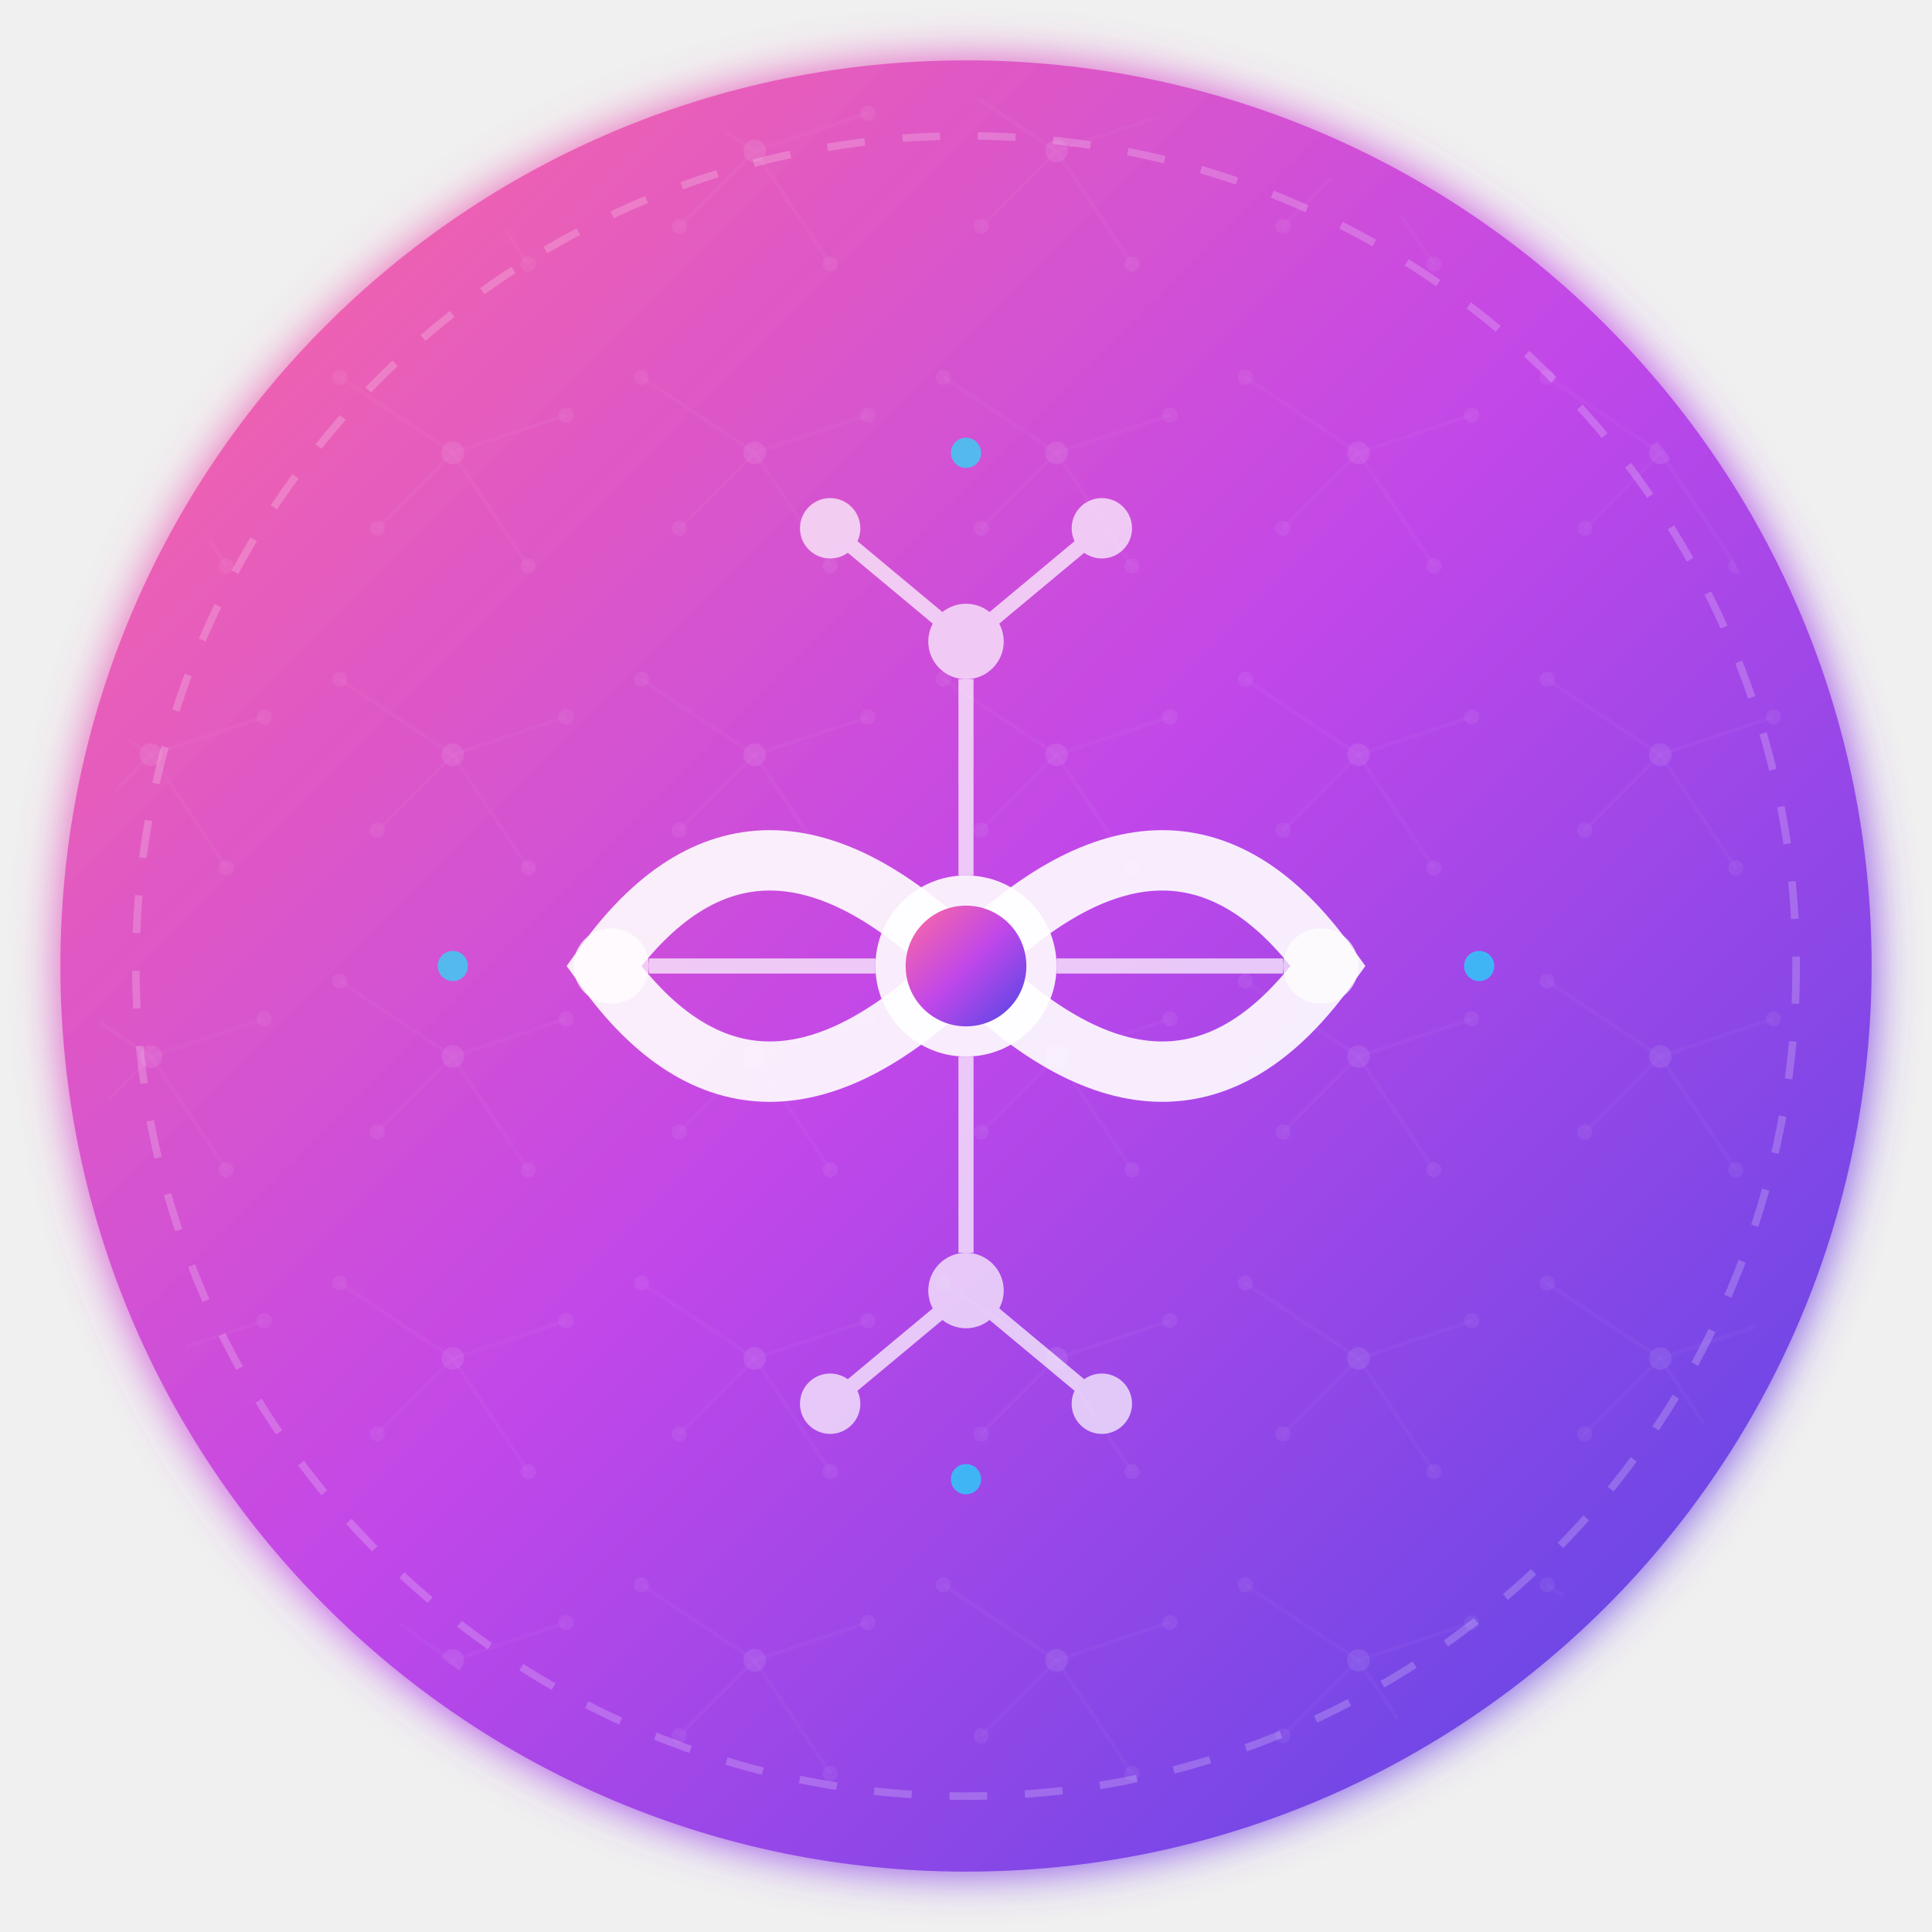
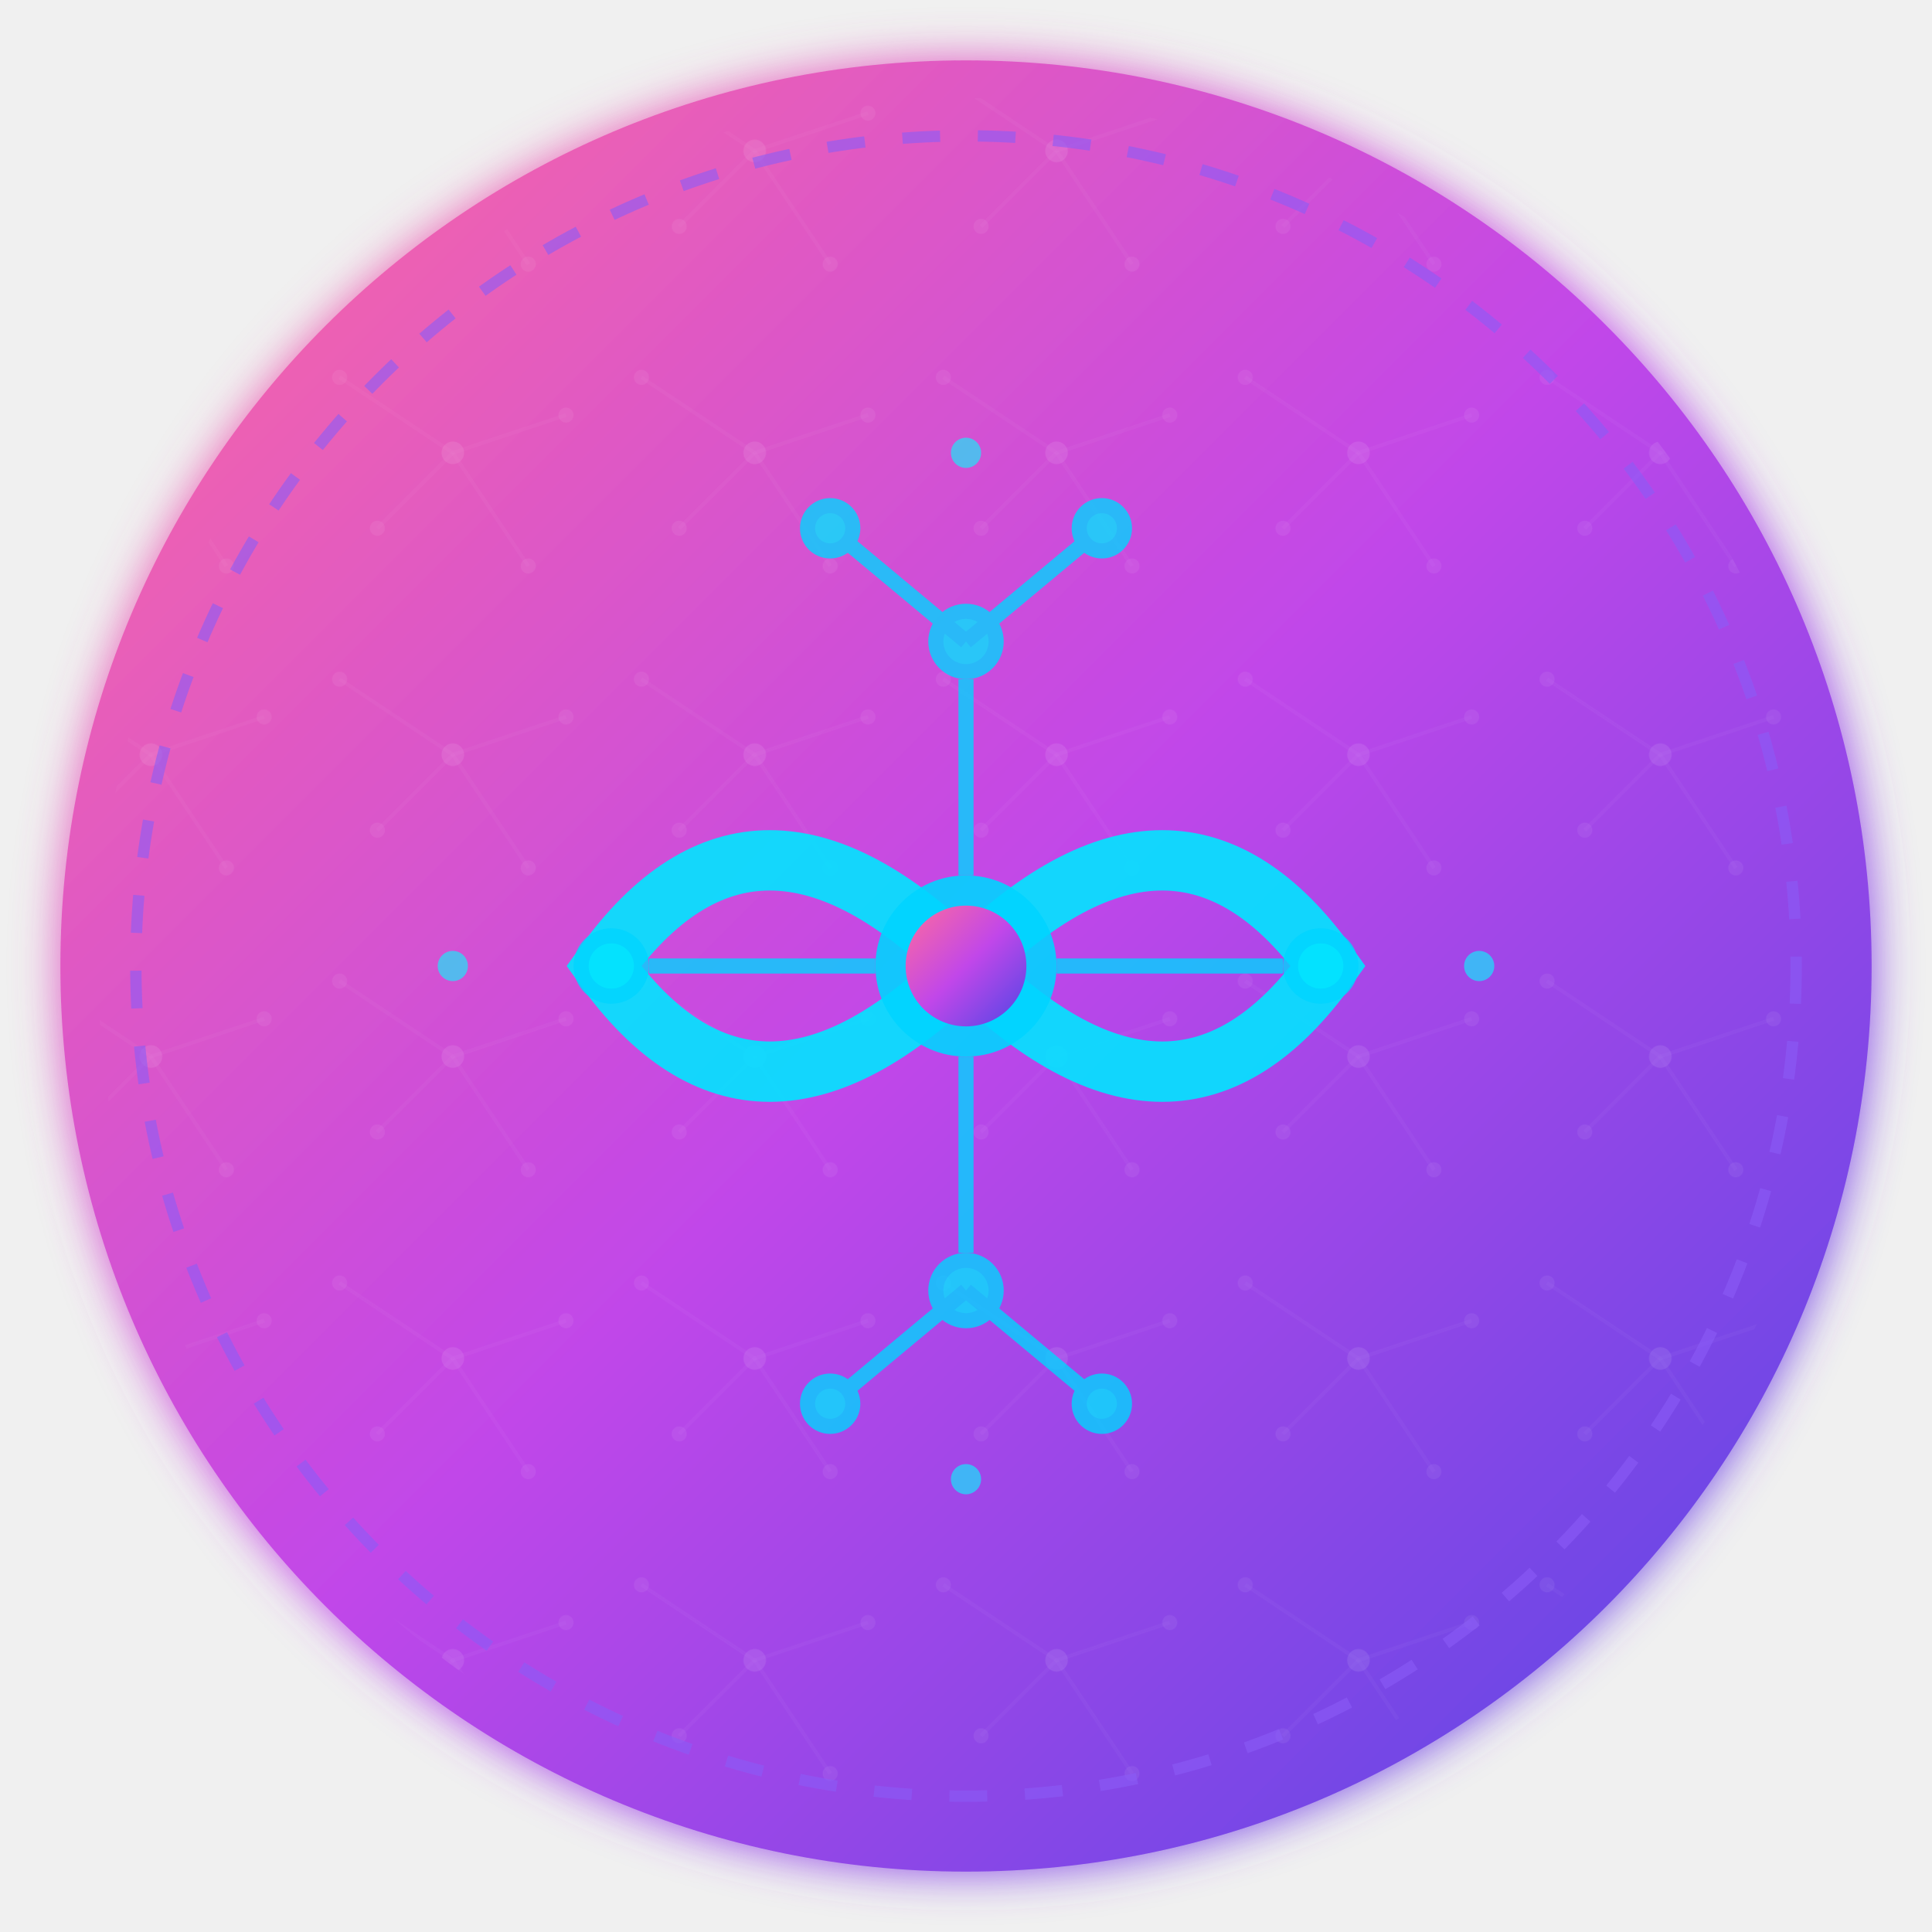
<svg xmlns="http://www.w3.org/2000/svg" width="256" height="256" viewBox="0 0 256 256">
  <defs>
    <linearGradient id="primaryGradient" x1="0%" y1="0%" x2="100%" y2="100%">
      <stop offset="0%" style="stop-color:#FF6B9D;stop-opacity:1" />
      <stop offset="50%" style="stop-color:#C147E9;stop-opacity:1" />
      <stop offset="100%" style="stop-color:#4F46E5;stop-opacity:1" />
    </linearGradient>
    <filter id="glow">
      <feGaussianBlur stdDeviation="3" result="coloredBlur" />
      <feMerge>
        <feMergeNode in="coloredBlur" />
        <feMergeNode in="SourceGraphic" />
      </feMerge>
    </filter>
    <pattern id="neuralPattern" x="0" y="0" width="40" height="40" patternUnits="userSpaceOnUse">
      <circle cx="20" cy="20" r="1.5" fill="rgba(255,255,255,0.3)" />
      <circle cx="5" cy="10" r="1" fill="rgba(255,255,255,0.2)" />
      <circle cx="35" cy="15" r="1" fill="rgba(255,255,255,0.2)" />
      <circle cx="10" cy="30" r="1" fill="rgba(255,255,255,0.2)" />
      <circle cx="30" cy="35" r="1" fill="rgba(255,255,255,0.2)" />
      <line x1="20" y1="20" x2="5" y2="10" stroke="rgba(255,255,255,0.1)" stroke-width="0.5" />
      <line x1="20" y1="20" x2="35" y2="15" stroke="rgba(255,255,255,0.1)" stroke-width="0.5" />
      <line x1="20" y1="20" x2="10" y2="30" stroke="rgba(255,255,255,0.1)" stroke-width="0.5" />
      <line x1="20" y1="20" x2="30" y2="35" stroke="rgba(255,255,255,0.1)" stroke-width="0.5" />
    </pattern>
  </defs>
  <circle cx="128" cy="128" r="120" fill="url(#primaryGradient)" filter="url(#glow)" />
  <circle cx="128" cy="128" r="115" fill="url(#neuralPattern)" opacity="0.3" />
-   <path d="M 80 128 Q 100 100, 128 128 Q 156 156, 176 128 Q 156 100, 128 128 Q 100 156, 80 128 Z" fill="none" stroke="white" stroke-width="8" stroke-linecap="round" opacity="0.9" />
-   <circle cx="128" cy="128" r="12" fill="white" opacity="0.9" />
+   <path d="M 80 128 Q 100 100, 128 128 Q 156 156, 176 128 Q 156 100, 128 128 Q 100 156, 80 128 Z" fill="none" stroke="#00E5FF" stroke-width="8" stroke-linecap="round" opacity="0.9" />
+   <circle cx="128" cy="128" r="12" fill="#00D4FF" opacity="0.9" />
  <circle cx="128" cy="128" r="8" fill="url(#primaryGradient)" />
-   <g stroke="white" stroke-width="2" opacity="0.7" fill="white">
+   <g stroke="#00D4FF" stroke-width="2" opacity="0.8" fill="#00E5FF">
    <line x1="128" y1="116" x2="128" y2="90" />
    <circle cx="128" cy="85" r="4" />
    <line x1="128" y1="85" x2="110" y2="70" />
    <line x1="128" y1="85" x2="146" y2="70" />
    <circle cx="110" cy="70" r="3" />
    <circle cx="146" cy="70" r="3" />
    <line x1="140" y1="128" x2="170" y2="128" />
    <circle cx="175" cy="128" r="4" />
    <line x1="116" y1="128" x2="86" y2="128" />
    <circle cx="81" cy="128" r="4" />
    <line x1="128" y1="140" x2="128" y2="166" />
    <circle cx="128" cy="171" r="4" />
    <line x1="128" y1="171" x2="110" y2="186" />
    <line x1="128" y1="171" x2="146" y2="186" />
    <circle cx="110" cy="186" r="3" />
    <circle cx="146" cy="186" r="3" />
  </g>
  <g opacity="0.6">
    <circle cx="128" cy="60" r="2" fill="#00FFFF">
      <animate attributeName="opacity" values="0.3;1;0.3" dur="2s" repeatCount="indefinite" />
    </circle>
    <circle cx="196" cy="128" r="2" fill="#00FFFF">
      <animate attributeName="opacity" values="1;0.3;1" dur="2s" repeatCount="indefinite" />
    </circle>
    <circle cx="128" cy="196" r="2" fill="#00FFFF">
      <animate attributeName="opacity" values="0.3;1;0.3" dur="2s" repeatCount="indefinite" />
    </circle>
    <circle cx="60" cy="128" r="2" fill="#00FFFF">
      <animate attributeName="opacity" values="1;0.3;1" dur="2s" repeatCount="indefinite" />
    </circle>
  </g>
-   <circle cx="128" cy="128" r="110" fill="none" stroke="rgba(255,255,255,0.2)" stroke-width="1" stroke-dasharray="5,5" />
+   <circle cx="128" cy="128" r="110" fill="none" stroke="#8B5CF6" stroke-width="1.5" stroke-dasharray="5,5" opacity="0.6" />
</svg>
